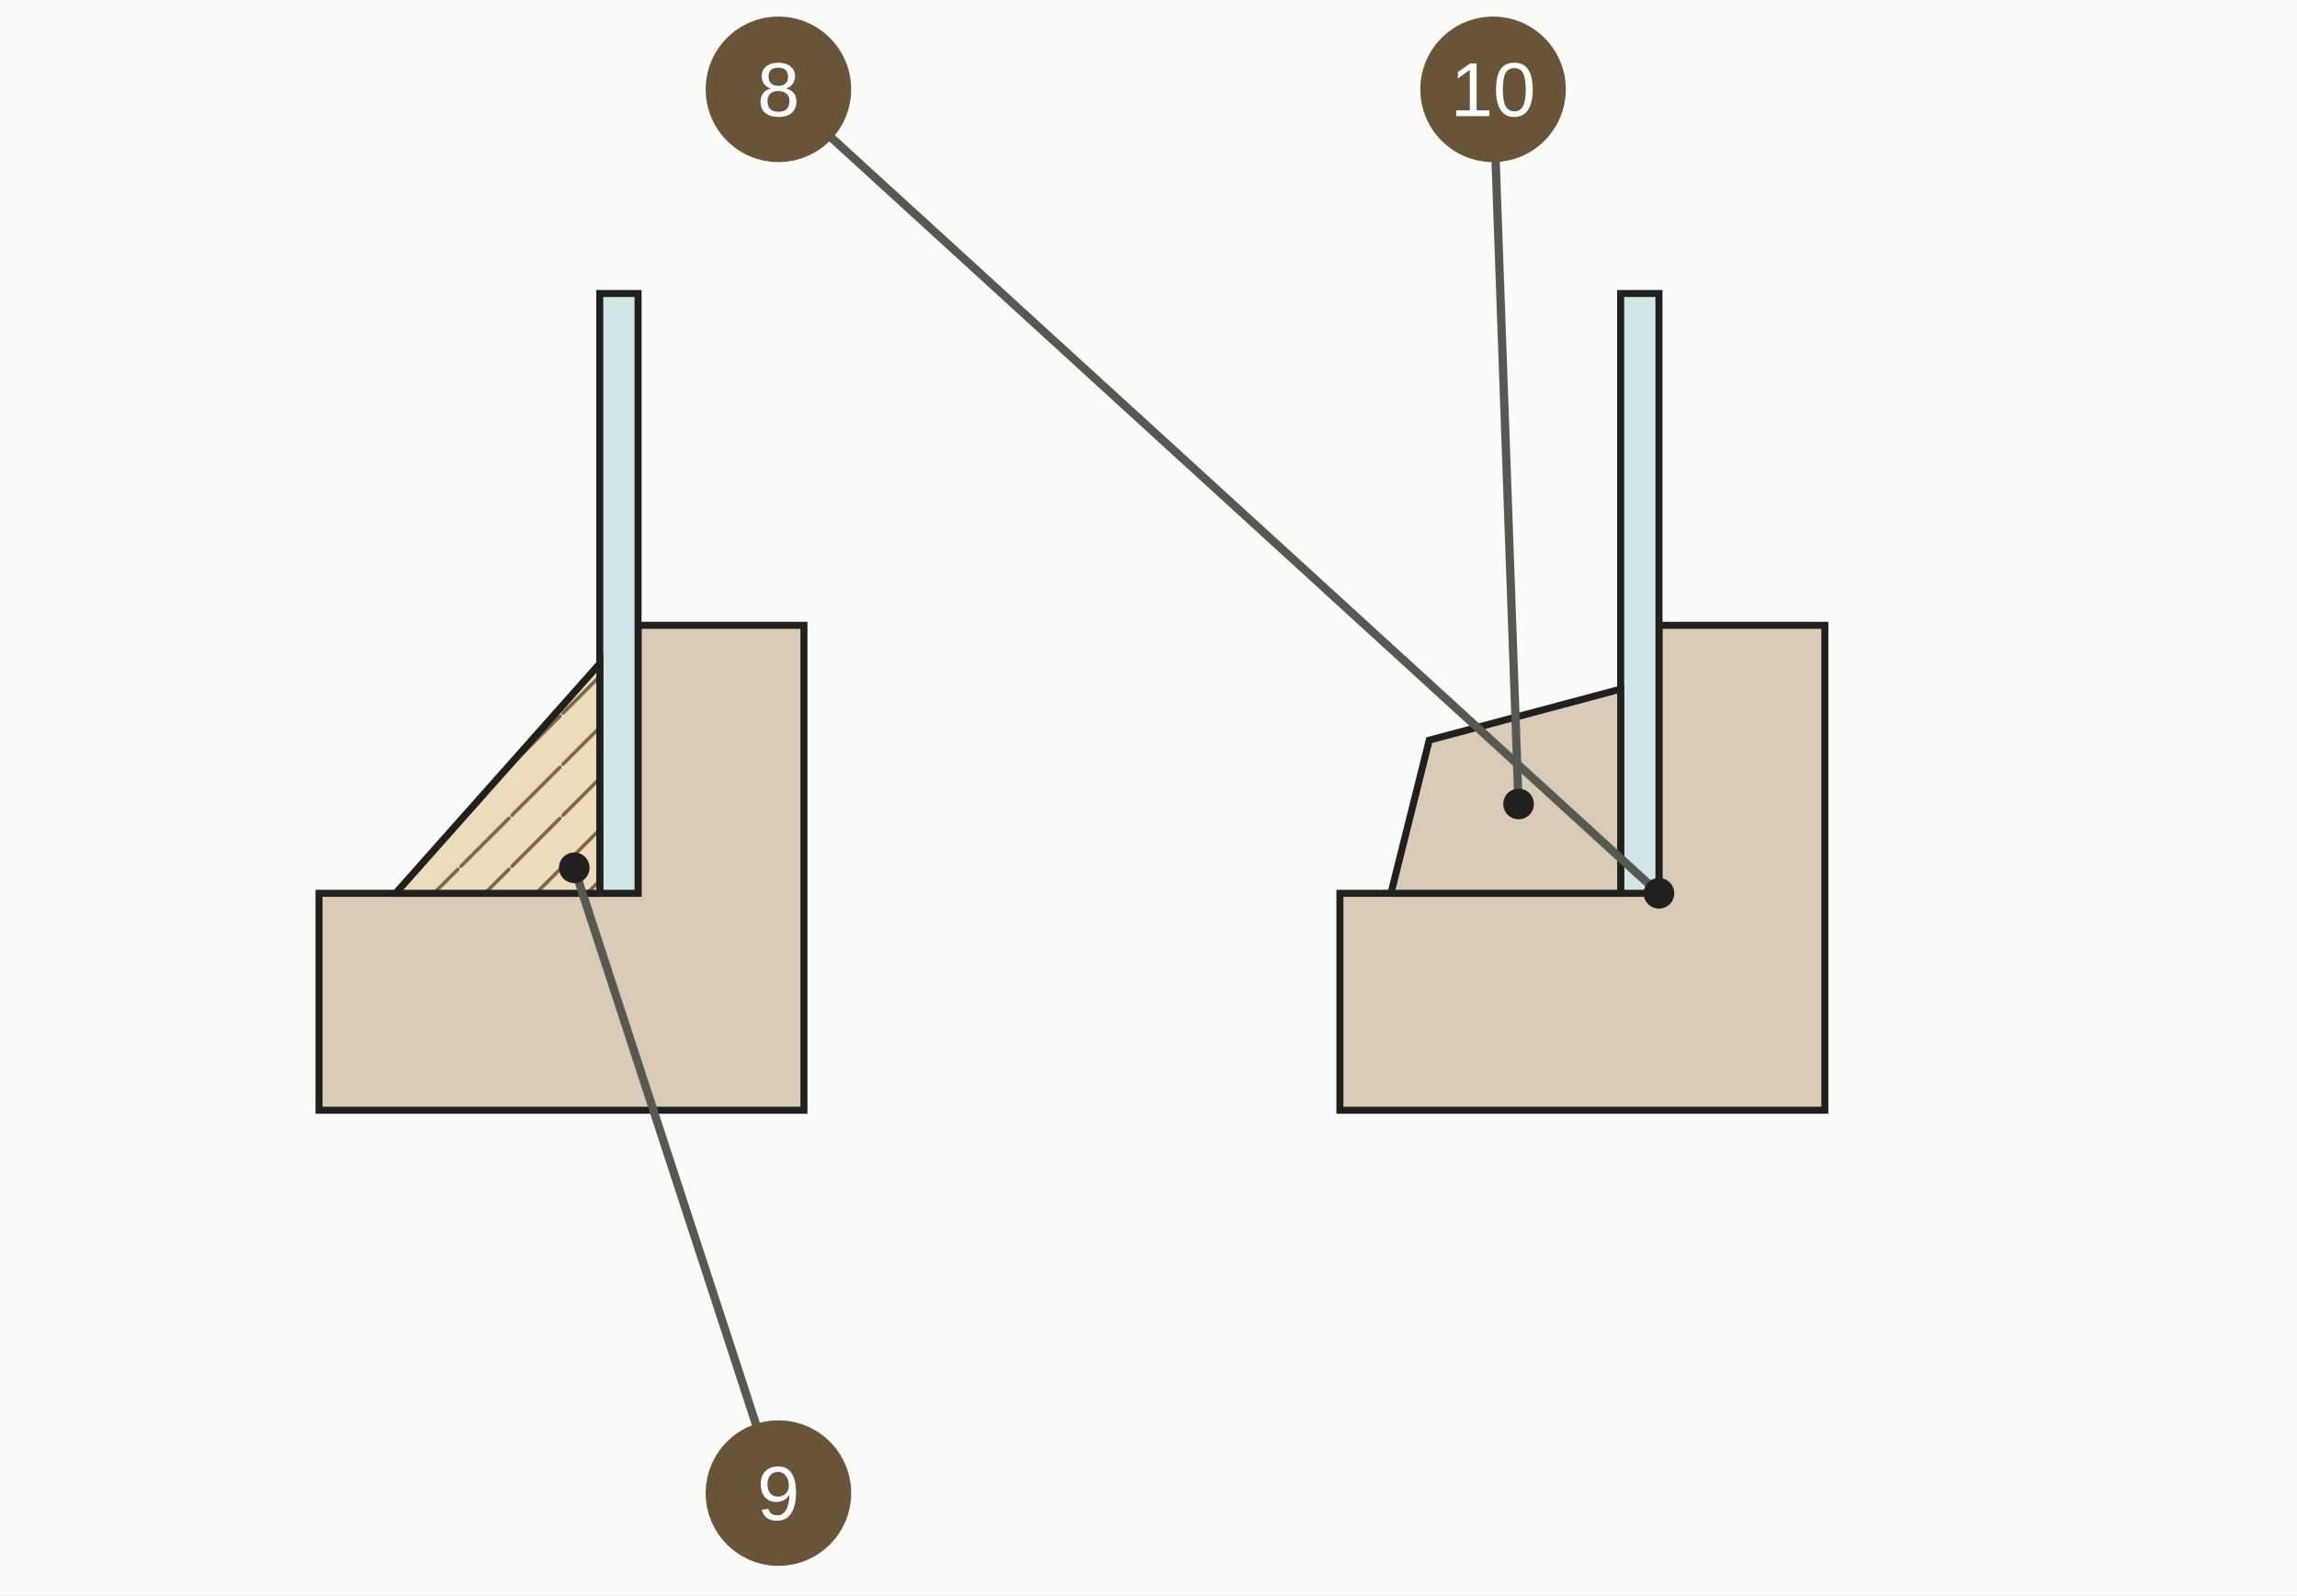
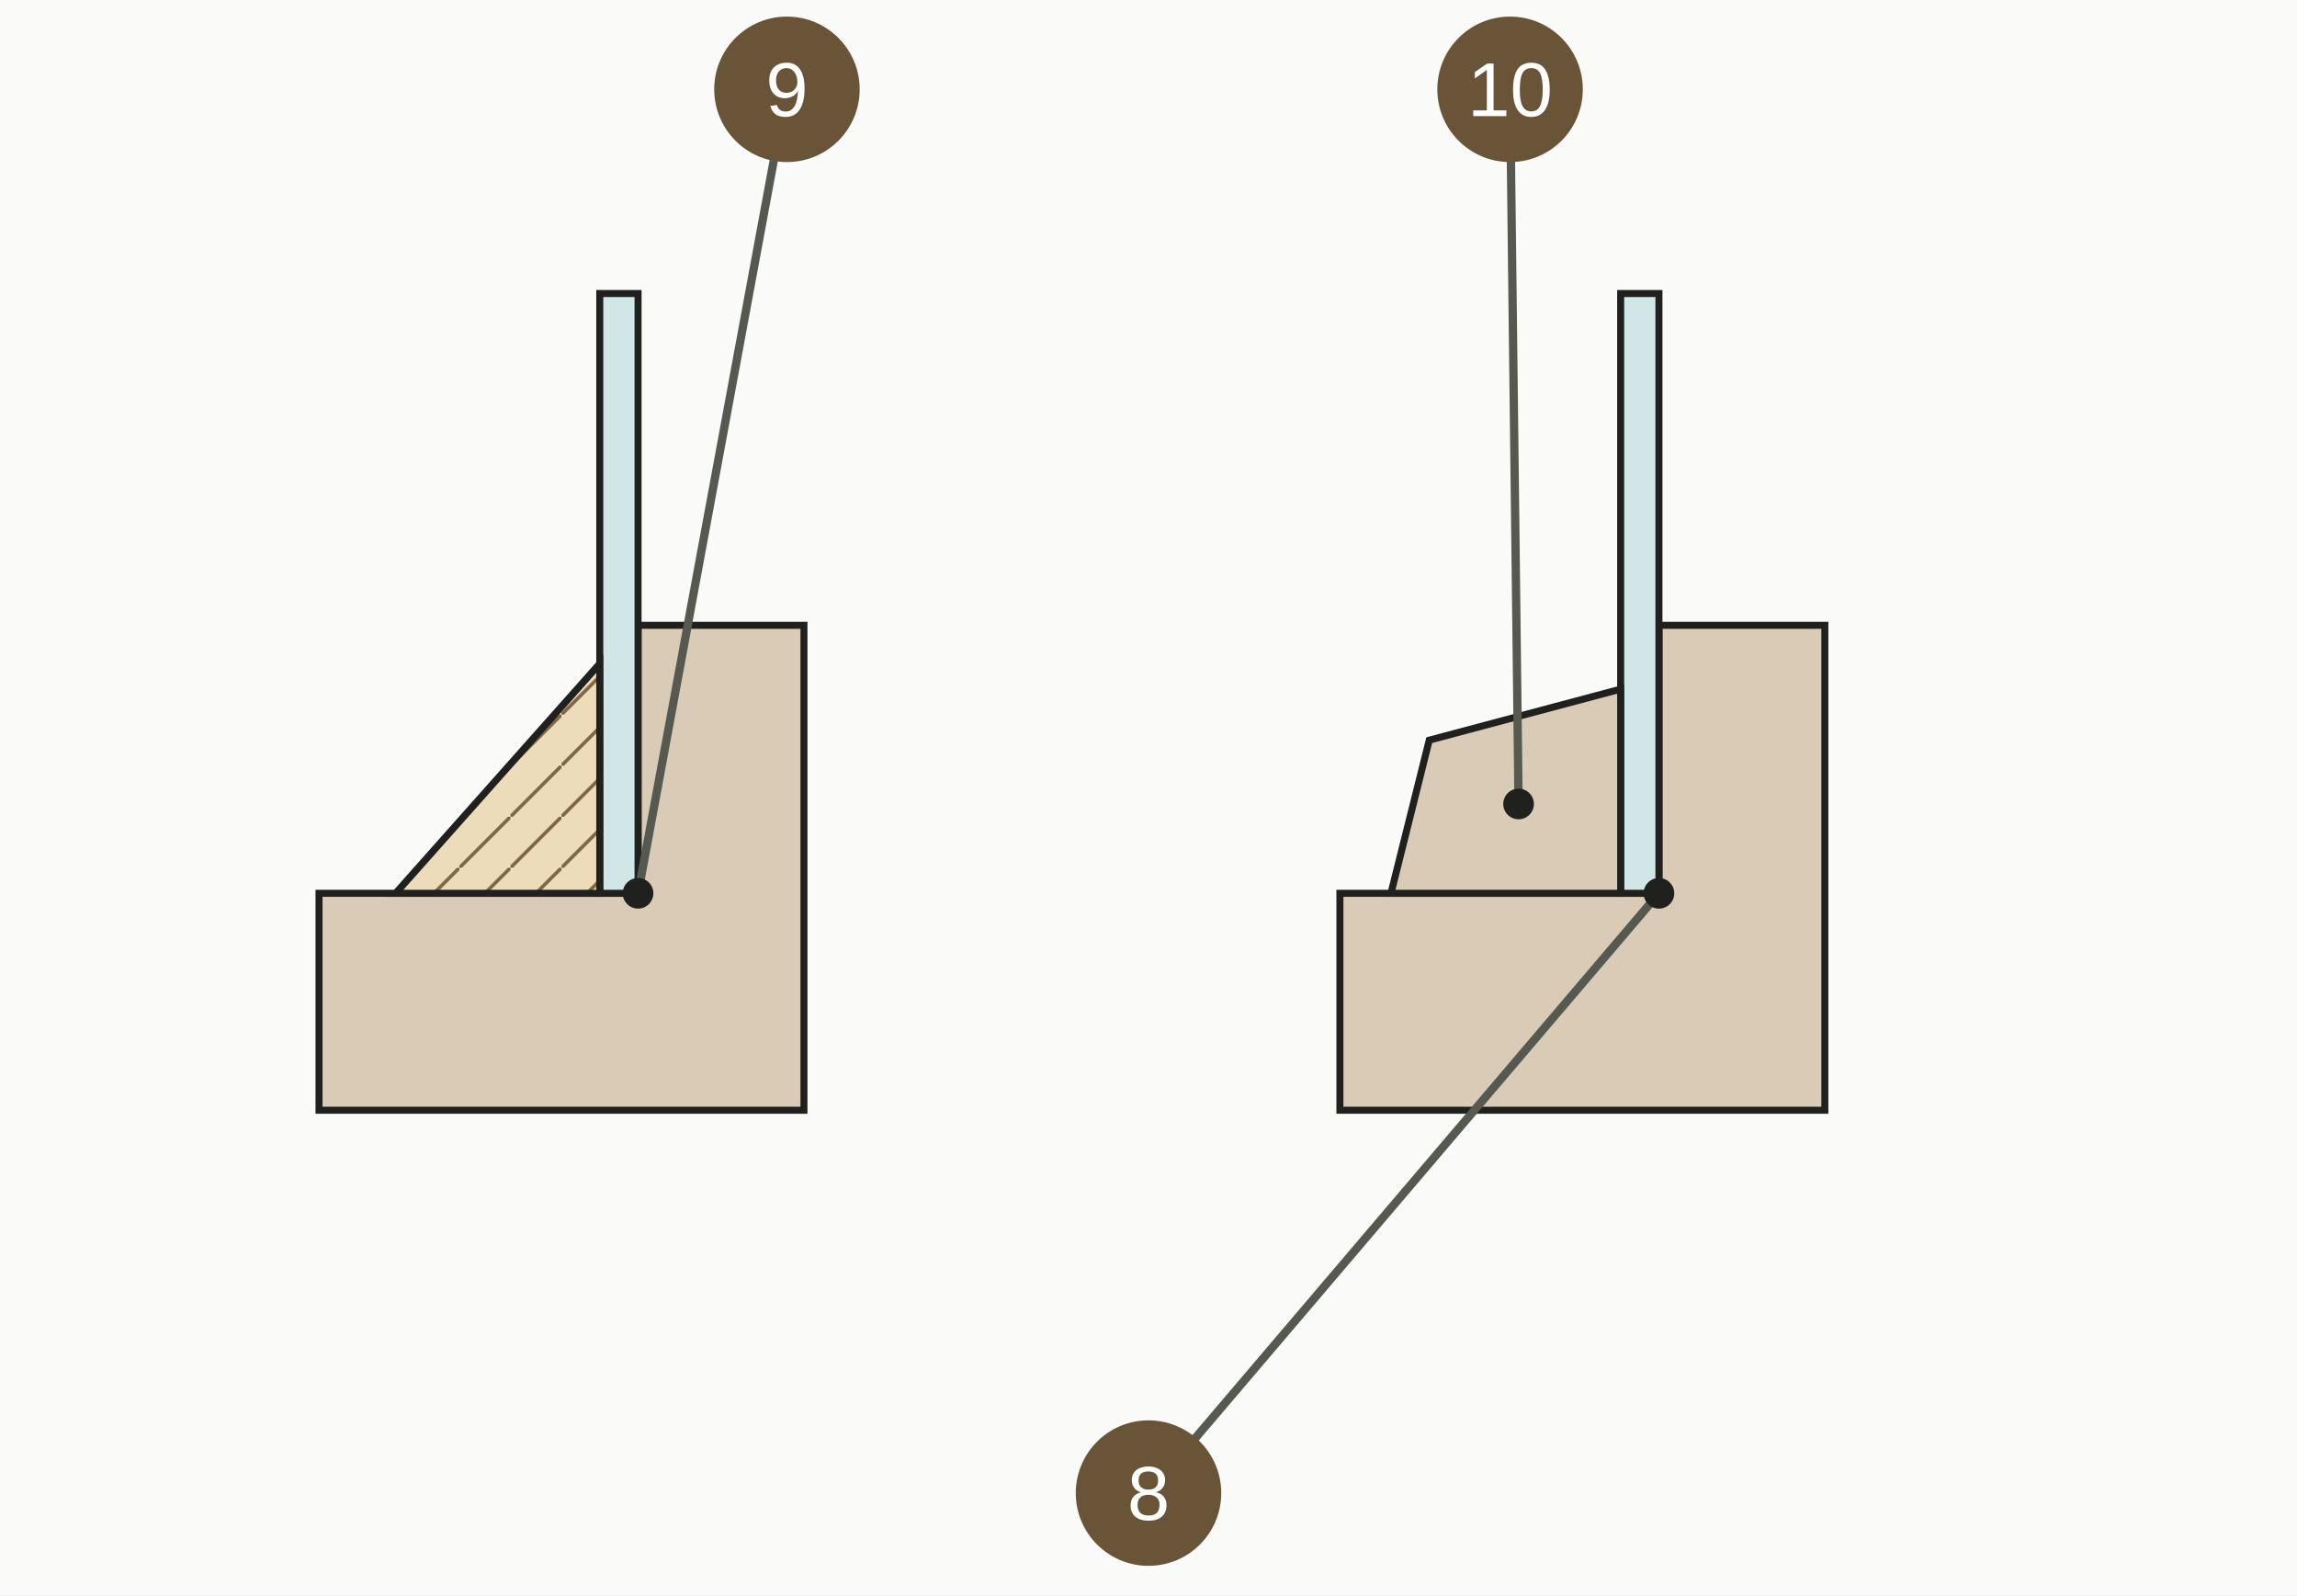
<svg xmlns="http://www.w3.org/2000/svg" viewBox="0 0 180 125" role="img">
  <defs>
    <pattern id="vindue-2-mur" width="9" height="5" patternUnits="userSpaceOnUse">
      <rect width="9" height="5" fill="#e6e9e2" />
      <path d="M0 0H9 M0 2.5H9 M2 0V2.5 M7 2.5V5" stroke="#a1a79d" stroke-width=".22" fill="none" />
    </pattern>
    <pattern id="vindue-2-uld" width="5" height="6" patternUnits="userSpaceOnUse">
      <rect width="5" height="6" fill="#ece3cc" />
      <path d="M0 6L2.5 0L5 6" stroke="#a89a76" stroke-width=".25" fill="none" />
    </pattern>
    <pattern id="vindue-2-tilfoejet" width="4" height="4" patternUnits="userSpaceOnUse">
      <rect width="4" height="4" fill="#eddcba" />
      <path d="M0 4L4 0" stroke="#806747" stroke-width=".28" />
    </pattern>
  </defs>
  <rect width="180" height="125" fill="#fafbf9" />
  <path d="M50.000,70.000 L25.000,70.000 L25.000,87.000 L63.000,87.000 L63.000,49.000 L50.000,49.000Z" fill="#d9cbb6" fill-rule="evenodd" stroke="#20211e" stroke-width=".55" />
  <path d="M47.000,23.000 L47.000,70.000 L50.000,70.000 L50.000,23.000Z" fill="#d1e6e7" fill-rule="evenodd" stroke="#20211e" stroke-width=".55" />
  <path d="M130.000,70.000 L105.000,70.000 L105.000,87.000 L143.000,87.000 L143.000,49.000 L130.000,49.000Z" fill="#d9cbb6" fill-rule="evenodd" stroke="#20211e" stroke-width=".55" />
  <path d="M127.000,23.000 L127.000,70.000 L130.000,70.000 L130.000,23.000Z" fill="#d1e6e7" fill-rule="evenodd" stroke="#20211e" stroke-width=".55" />
  <path d="M47.000,52.000 L31.000,70.000 L47.000,70.000Z" fill="url(#vindue-2-tilfoejet)" fill-rule="evenodd" stroke="#20211e" stroke-width=".55" />
  <path d="M112.000,58.000 L109.000,70.000 L127.000,70.000 L127.000,54.000Z" fill="#d9cbb6" fill-rule="evenodd" stroke="#20211e" stroke-width=".55" />
  <g>
-     <path d="M61.0 7 L130 70" fill="none" stroke="#555950" stroke-width=".65" />
+     <path d="M90.0 117 L130 70" fill="none" stroke="#555950" stroke-width=".65" />
    <circle cx="130" cy="70" r="1.2" fill="#20211e" />
-     <circle cx="61.0" cy="7" r="5.7" fill="#695437" />
-     <text x="61.0" y="9.1" text-anchor="middle" fill="white" font-size="6" font-family="Arial,sans-serif">8</text>
+     <circle cx="90.0" cy="117" r="5.7" fill="#695437" />
+     <text x="90.0" y="119.1" text-anchor="middle" fill="white" font-size="6" font-family="Arial,sans-serif">8</text>
  </g>
  <g>
-     <path d="M61.0 117 L45 68" fill="none" stroke="#555950" stroke-width=".65" />
-     <circle cx="45" cy="68" r="1.2" fill="#20211e" />
-     <circle cx="61.0" cy="117" r="5.7" fill="#695437" />
-     <text x="61.0" y="119.1" text-anchor="middle" fill="white" font-size="6" font-family="Arial,sans-serif">9</text>
+     <path d="M61.667 7 L50 70" fill="none" stroke="#555950" stroke-width=".65" />
+     <circle cx="50" cy="70" r="1.2" fill="#20211e" />
+     <circle cx="61.667" cy="7" r="5.7" fill="#695437" />
+     <text x="61.667" y="9.1" text-anchor="middle" fill="white" font-size="6" font-family="Arial,sans-serif">9</text>
  </g>
  <g>
-     <path d="M117.0 7 L119 63" fill="none" stroke="#555950" stroke-width=".65" />
+     <path d="M118.333 7 L119 63" fill="none" stroke="#555950" stroke-width=".65" />
    <circle cx="119" cy="63" r="1.2" fill="#20211e" />
-     <circle cx="117.0" cy="7" r="5.7" fill="#695437" />
-     <text x="117.0" y="9.1" text-anchor="middle" fill="white" font-size="6" font-family="Arial,sans-serif">10</text>
+     <circle cx="118.333" cy="7" r="5.7" fill="#695437" />
+     <text x="118.333" y="9.1" text-anchor="middle" fill="white" font-size="6" font-family="Arial,sans-serif">10</text>
  </g>
</svg>
